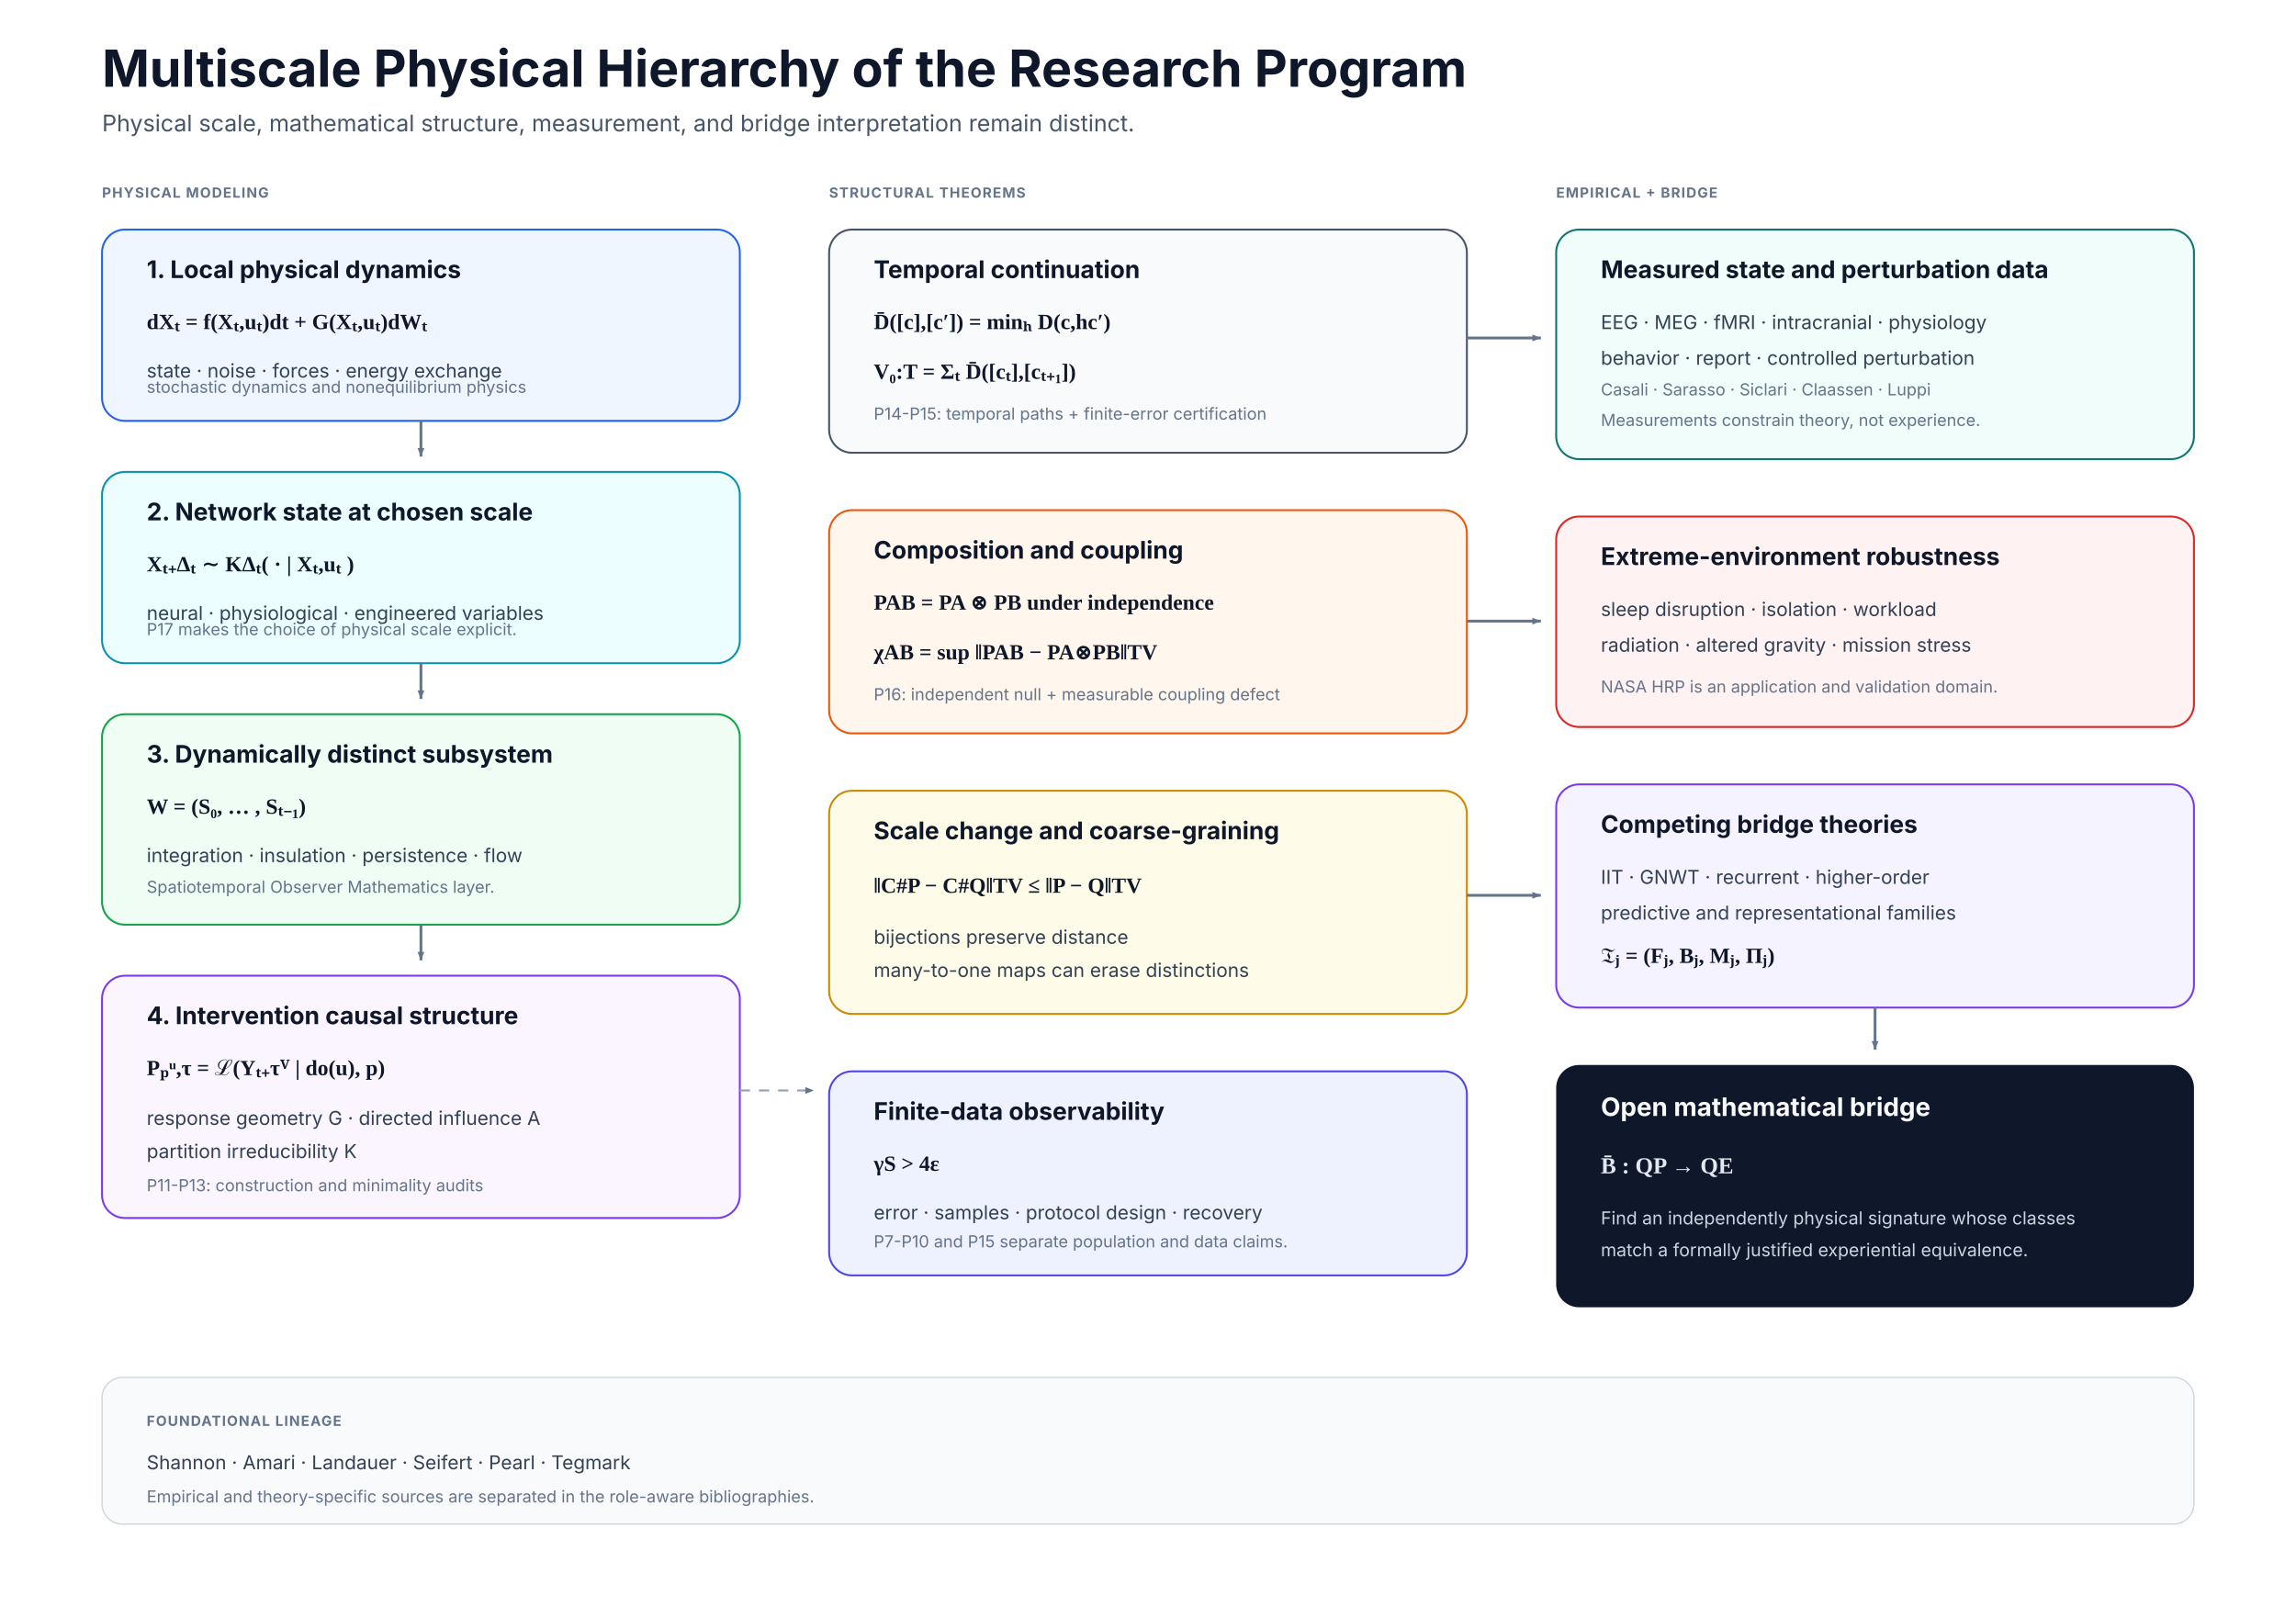
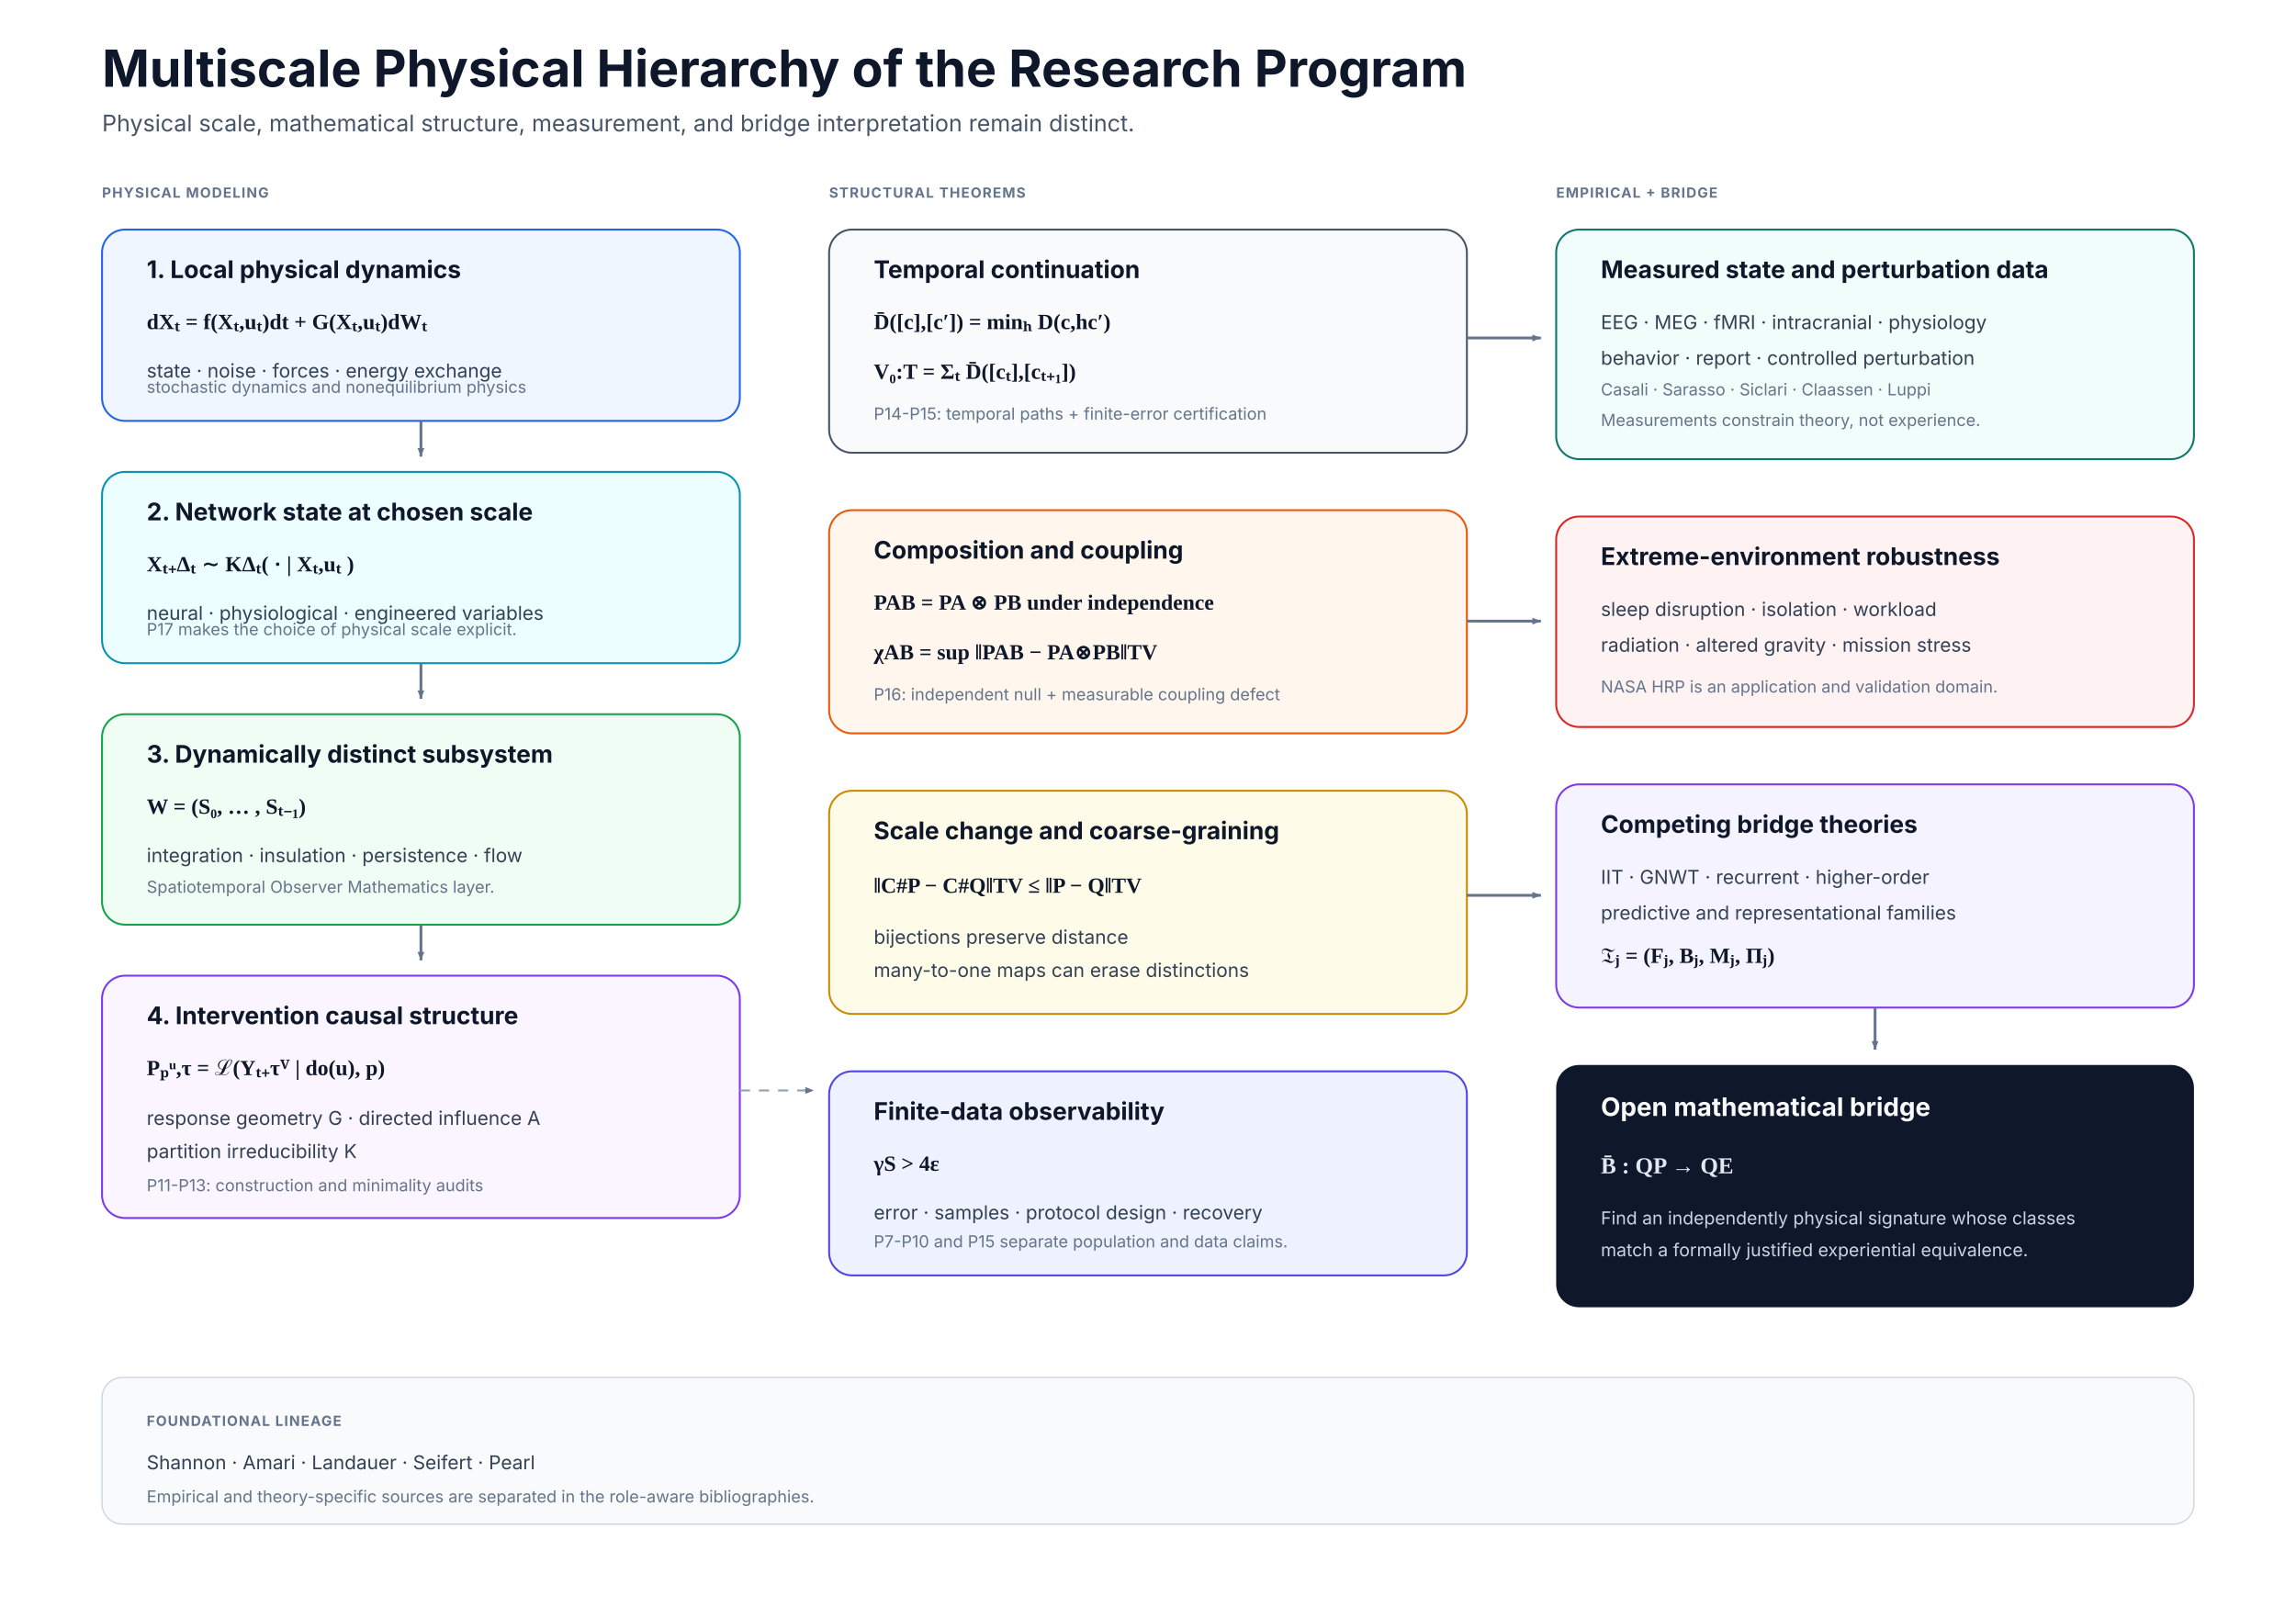
<svg xmlns="http://www.w3.org/2000/svg" width="1800" height="1260" viewBox="0 0 1800 1260" role="img" aria-labelledby="title desc">
  <defs>
    <marker id="arrow" markerWidth="8" markerHeight="8" refX="10" refY="4" orient="auto" viewBox="0 0 12 12" markerUnits="userSpaceOnUse">
      <path d="M0 0 L0 8 L10 4 z" fill="#64748b" />
    </marker>
    <style>
      .title{font:700 40px Inter,Segoe UI,Arial,sans-serif;fill:#0f172a}
      .subtitle{font:400 18px Inter,Segoe UI,Arial,sans-serif;fill:#475569}
      .head{font:700 19px Inter,Segoe UI,Arial,sans-serif;fill:#0f172a}
      .body{font:400 15px Inter,Segoe UI,Arial,sans-serif;fill:#334155}
      .small{font:400 13px Inter,Segoe UI,Arial,sans-serif;fill:#64748b}
      .label{font:700 11px Inter,Segoe UI,Arial,sans-serif;letter-spacing:.8px;fill:#64748b}
      .eq{font:600 17px Georgia,'Times New Roman',serif;fill:#0f172a}
      .eqdark{font:600 18px Georgia,'Times New Roman',serif;fill:#e2e8f0}
      .arrow{stroke:#64748b;stroke-width:2.2;fill:none;marker-end:url(#arrow)}
      .dash{stroke:#94a3b8;stroke-width:1.6;fill:none;stroke-dasharray:8 7;marker-end:url(#arrow)}
    </style>
  </defs>
  <rect width="1800" height="1260" fill="#ffffff" />
  <text x="80" y="68" class="title">Multiscale Physical Hierarchy of the Research Program</text>
  <text x="80" y="103" class="subtitle">Physical scale, mathematical structure, measurement, and bridge interpretation remain distinct.</text>
  <text x="80" y="155" class="label">PHYSICAL MODELING</text>
  <text x="650" y="155" class="label">STRUCTURAL THEOREMS</text>
  <text x="1220" y="155" class="label">EMPIRICAL + BRIDGE</text>
  <g>
    <rect x="80" y="180" width="500" height="150" rx="18" fill="#eff6ff" stroke="#2563eb" stroke-width="1.5" />
    <text x="115" y="218" class="head">1. Local physical dynamics</text>
    <text x="115" y="258" class="eq">dXₜ = f(Xₜ,uₜ)dt + G(Xₜ,uₜ)dWₜ</text>
    <text x="115" y="296" class="body">state · noise · forces · energy exchange</text>
    <text x="115" y="308" class="small">stochastic dynamics and nonequilibrium physics</text>
  </g>
  <g>
    <rect x="80" y="370" width="500" height="150" rx="18" fill="#ecfeff" stroke="#0891b2" stroke-width="1.5" />
    <text x="115" y="408" class="head">2. Network state at chosen scale</text>
    <text x="115" y="448" class="eq">Xₜ₊Δₜ ∼ KΔₜ( · | Xₜ,uₜ )</text>
    <text x="115" y="486" class="body">neural · physiological · engineered variables</text>
    <text x="115" y="498" class="small">P17 makes the choice of physical scale explicit.</text>
  </g>
  <g>
    <rect x="80" y="560" width="500" height="165" rx="18" fill="#f0fdf4" stroke="#16a34a" stroke-width="1.5" />
    <text x="115" y="598" class="head">3. Dynamically distinct subsystem</text>
    <text x="115" y="638" class="eq">W = (S₀, … , Sₜ₋₁)</text>
    <text x="115" y="676" class="body">integration · insulation · persistence · flow</text>
    <text x="115" y="700" class="small">Spatiotemporal Observer Mathematics layer.</text>
  </g>
  <g>
    <rect x="80" y="765" width="500" height="190" rx="18" fill="#faf5ff" stroke="#7c3aed" stroke-width="1.5" />
    <text x="115" y="803" class="head">4. Intervention causal structure</text>
    <text x="115" y="843" class="eq">Pₚᵘ,τ = ℒ(Yₜ₊τⱽ | do(u), p)</text>
    <text x="115" y="882" class="body">response geometry G · directed influence A</text>
    <text x="115" y="908" class="body">partition irreducibility K</text>
    <text x="115" y="934" class="small">P11-P13: construction and minimality audits</text>
  </g>
  <path class="arrow" d="M330 330 V358" />
  <path class="arrow" d="M330 520 V548" />
  <path class="arrow" d="M330 725 V753" />
  <g>
    <rect x="650" y="180" width="500" height="175" rx="18" fill="#f8fafc" stroke="#475569" stroke-width="1.5" />
    <text x="685" y="218" class="head">Temporal continuation</text>
    <text x="685" y="258" class="eq">D̄([c],[c′]) = minₕ D(c,hc′)</text>
    <text x="685" y="297" class="eq">V₀:T = Σₜ D̄([cₜ],[cₜ₊₁])</text>
    <text x="685" y="329" class="small">P14-P15: temporal paths + finite-error certification</text>
  </g>
  <g>
    <rect x="650" y="400" width="500" height="175" rx="18" fill="#fff7ed" stroke="#ea580c" stroke-width="1.5" />
    <text x="685" y="438" class="head">Composition and coupling</text>
    <text x="685" y="478" class="eq">PAB = PA ⊗ PB  under independence</text>
    <text x="685" y="517" class="eq">χAB = sup ‖PAB − PA⊗PB‖TV</text>
    <text x="685" y="549" class="small">P16: independent null + measurable coupling defect</text>
  </g>
  <g>
    <rect x="650" y="620" width="500" height="175" rx="18" fill="#fefce8" stroke="#ca8a04" stroke-width="1.5" />
    <text x="685" y="658" class="head">Scale change and coarse-graining</text>
    <text x="685" y="700" class="eq">‖C#P − C#Q‖TV ≤ ‖P − Q‖TV</text>
    <text x="685" y="740" class="body">bijections preserve distance</text>
    <text x="685" y="766" class="body">many-to-one maps can erase distinctions</text>
  </g>
  <g>
    <rect x="650" y="840" width="500" height="160" rx="18" fill="#eef2ff" stroke="#4f46e5" stroke-width="1.5" />
    <text x="685" y="878" class="head">Finite-data observability</text>
    <text x="685" y="918" class="eq">γS &gt; 4ε</text>
    <text x="685" y="956" class="body">error · samples · protocol design · recovery</text>
    <text x="685" y="978" class="small">P7-P10 and P15 separate population and data claims.</text>
  </g>
  <path class="dash" d="M580 855 H638" />
  <g>
    <rect x="1220" y="180" width="500" height="180" rx="18" fill="#f0fdfa" stroke="#0f766e" stroke-width="1.5" />
    <text x="1255" y="218" class="head">Measured state and perturbation data</text>
    <text x="1255" y="258" class="body">EEG · MEG · fMRI · intracranial · physiology</text>
    <text x="1255" y="286" class="body">behavior · report · controlled perturbation</text>
    <text x="1255" y="310" class="small">Casali · Sarasso · Siclari · Claassen · Luppi</text>
    <text x="1255" y="334" class="small">Measurements constrain theory, not experience.</text>
  </g>
  <g>
    <rect x="1220" y="405" width="500" height="165" rx="18" fill="#fef2f2" stroke="#dc2626" stroke-width="1.5" />
    <text x="1255" y="443" class="head">Extreme-environment robustness</text>
    <text x="1255" y="483" class="body">sleep disruption · isolation · workload</text>
    <text x="1255" y="511" class="body">radiation · altered gravity · mission stress</text>
    <text x="1255" y="543" class="small">NASA HRP is an application and validation domain.</text>
  </g>
  <g>
    <rect x="1220" y="615" width="500" height="175" rx="18" fill="#f5f3ff" stroke="#7c3aed" stroke-width="1.5" />
    <text x="1255" y="653" class="head">Competing bridge theories</text>
    <text x="1255" y="693" class="body">IIT · GNWT · recurrent · higher-order</text>
    <text x="1255" y="721" class="body">predictive and representational families</text>
    <text x="1255" y="755" class="eq">𝔗ⱼ = (Fⱼ, Bⱼ, Mⱼ, Πⱼ)</text>
  </g>
  <g>
    <rect x="1220" y="835" width="500" height="190" rx="18" fill="#0f172a" />
    <text x="1255" y="875" style="font:700 20px Inter,Segoe UI,Arial,sans-serif;fill:#f8fafc">Open mathematical bridge</text>
    <text x="1255" y="920" class="eqdark">B̄ : QP → QE</text>
    <text x="1255" y="960" style="font:400 14px Inter,Segoe UI,Arial,sans-serif;fill:#cbd5e1">Find an independently physical signature whose classes</text>
    <text x="1255" y="985" style="font:400 14px Inter,Segoe UI,Arial,sans-serif;fill:#cbd5e1">match a formally justified experiential equivalence.</text>
  </g>
  <path class="arrow" d="M1150 265 H1208" />
  <path class="arrow" d="M1150 487 H1208" />
  <path class="arrow" d="M1150 702 H1208" />
  <path class="arrow" d="M1470 790 V823" />
  <rect x="80" y="1080" width="1640" height="115" rx="16" fill="#f8fafc" stroke="#cbd5e1" />
  <text x="115" y="1118" class="label">FOUNDATIONAL LINEAGE</text>
-   <text x="115" y="1152" class="body">Shannon · Amari · Landauer · Seifert · Pearl · Tegmark</text>
+   <text x="115" y="1152" class="body">Shannon · Amari · Landauer · Seifert · Pearl</text>
  <text x="115" y="1178" class="small">Empirical and theory-specific sources are separated in the role-aware bibliographies.</text>
</svg>
